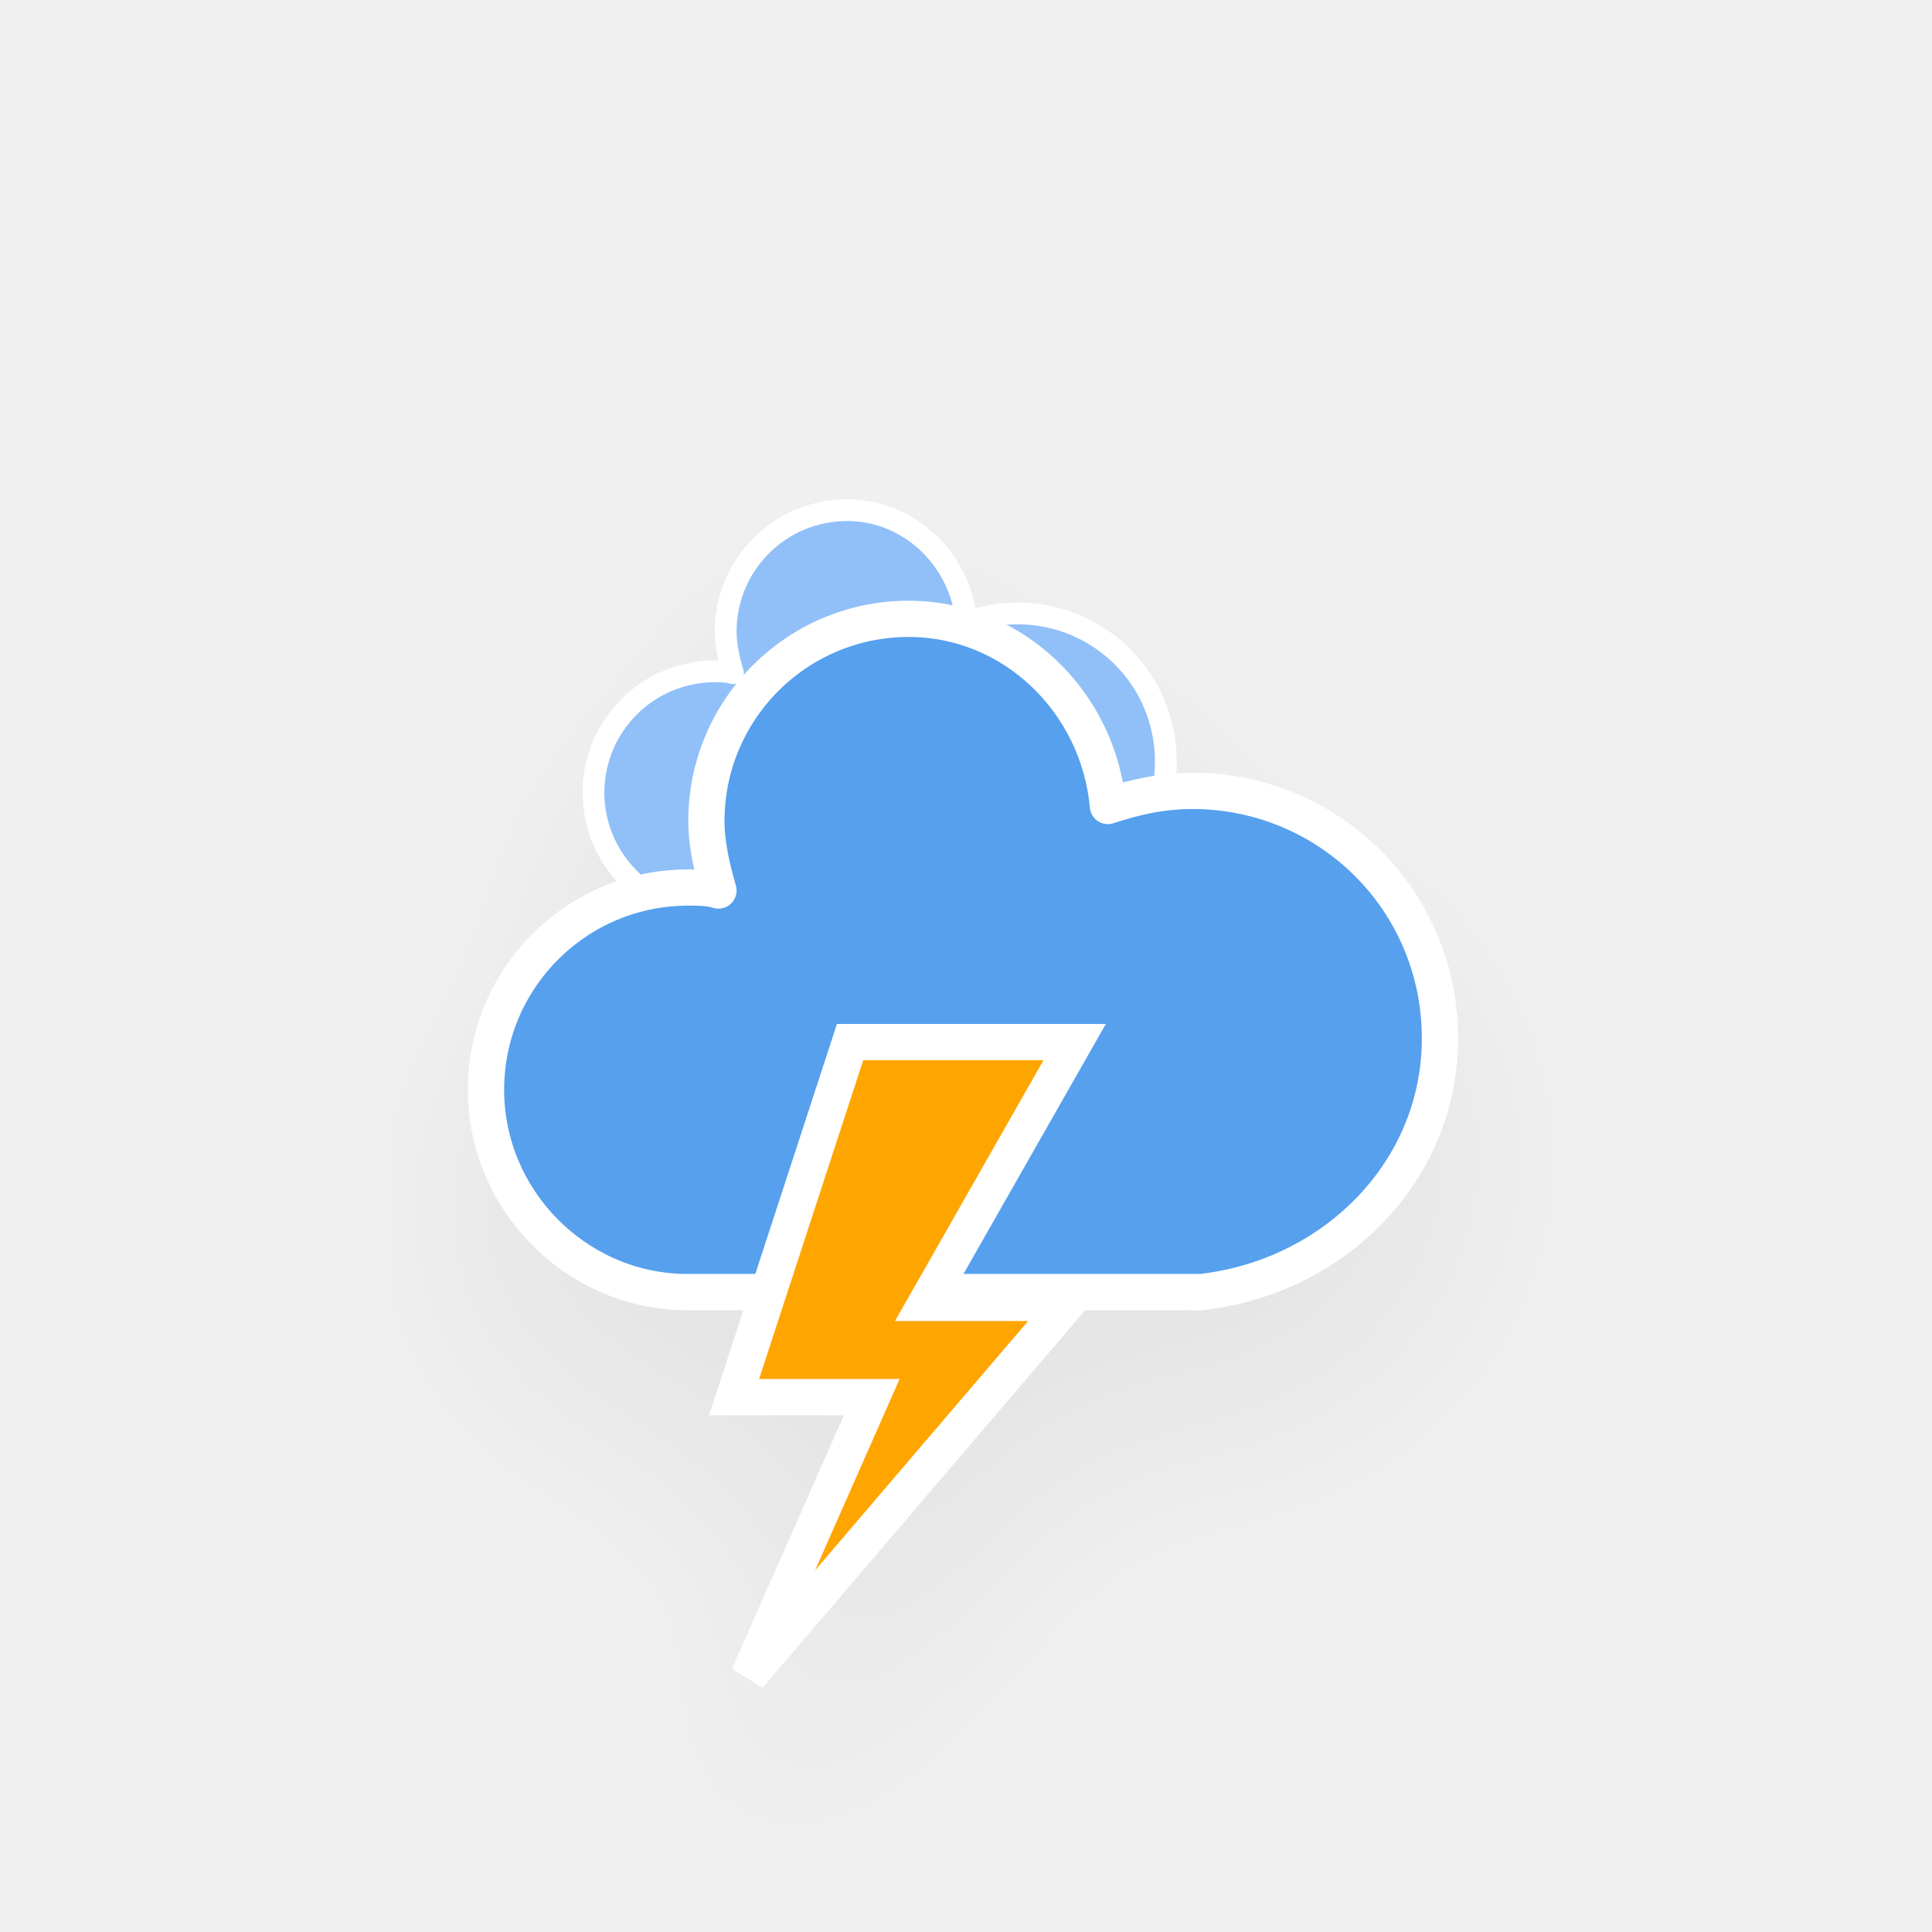
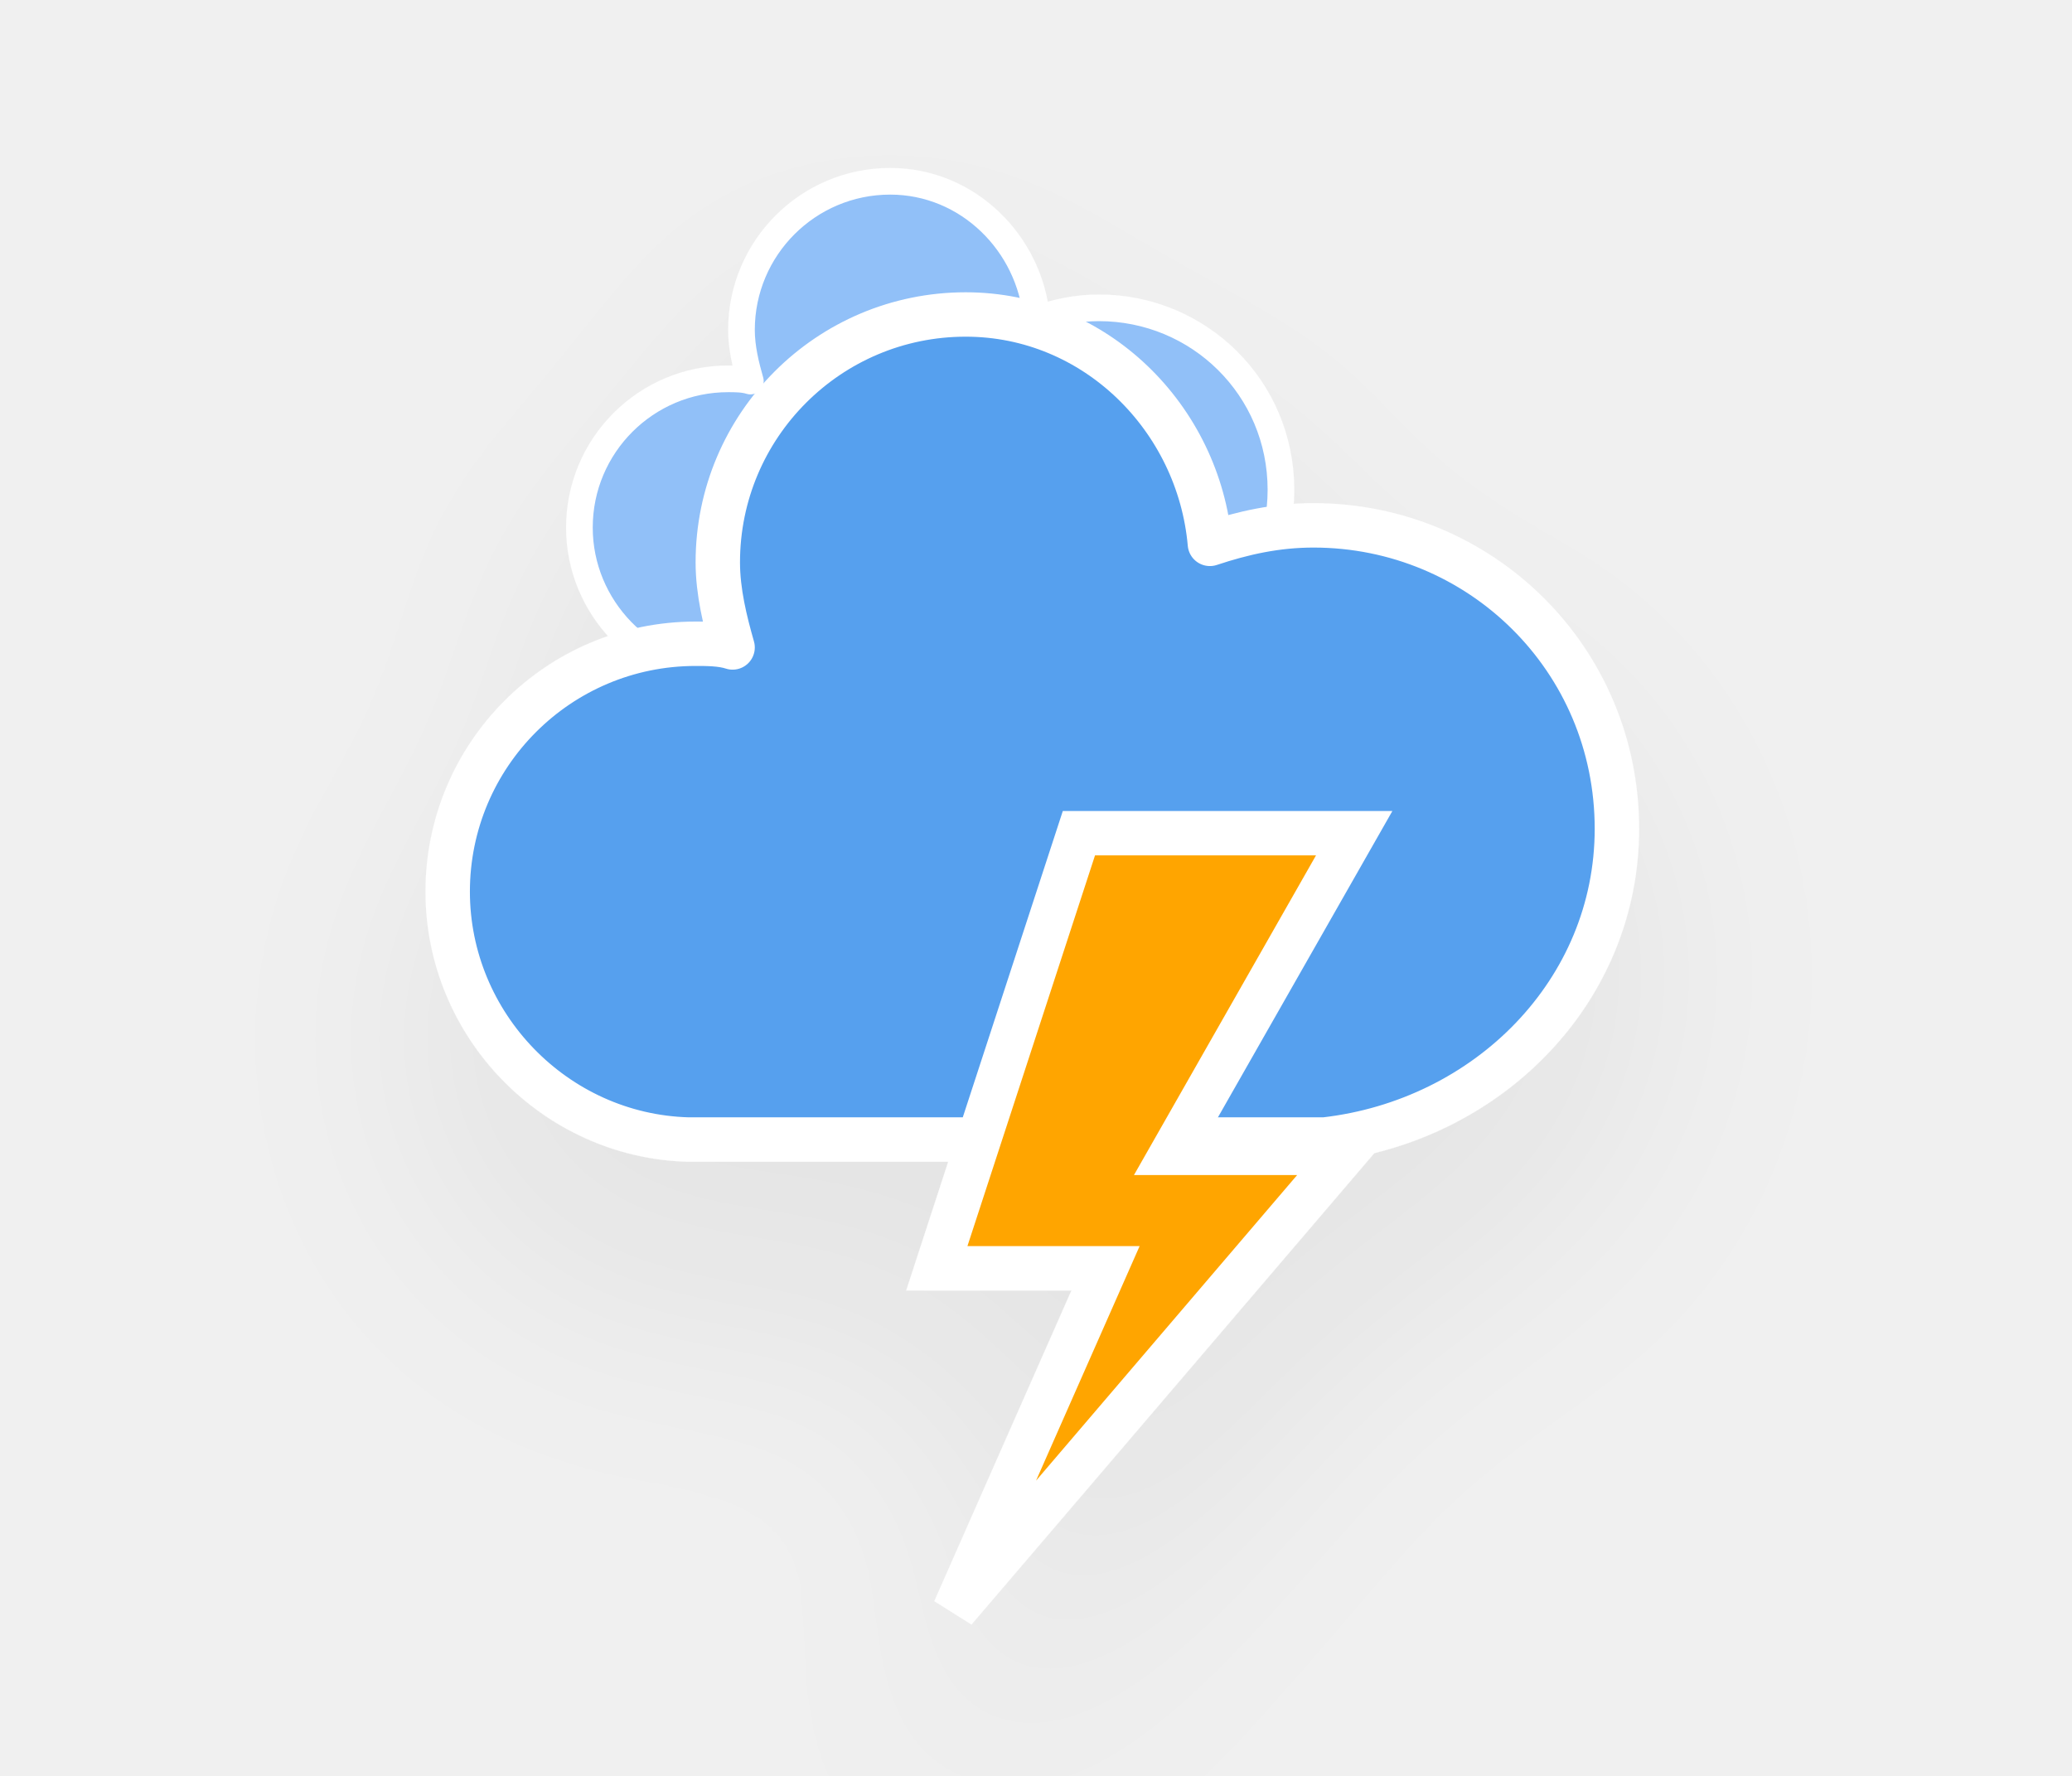
- <svg xmlns="http://www.w3.org/2000/svg" version="1.1" width="64" height="64" viewbox="0 0 64 64">
+ <svg xmlns="http://www.w3.org/2000/svg" width="56" height="48" version="1.1">
  <defs>
-     <filter id="blur" width="200%" height="200%">
+     <filter id="blur" x="-.247" y="-.196" width="1.494" height="1.496">
      <feGaussianBlur in="SourceAlpha" stdDeviation="3" />
      <feOffset dx="0" dy="4" result="offsetblur" />
      <feComponentTransfer>
-         <feFuncA type="linear" slope="0.05" />
+         <feFuncA slope="0.05" type="linear" />
      </feComponentTransfer>
      <feMerge>
        <feMergeNode />
        <feMergeNode in="SourceGraphic" />
      </feMerge>
    </filter>
-     <style type="text/css">
- /*
- ** CLOUDS
- */
- @keyframes am-weather-cloud-1 {
-   0% {
-     -webkit-transform: translate(-5px,0px);
-        -moz-transform: translate(-5px,0px);
-         -ms-transform: translate(-5px,0px);
-             transform: translate(-5px,0px);
-   }
- 
-   50% {
-     -webkit-transform: translate(10px,0px);
-        -moz-transform: translate(10px,0px);
-         -ms-transform: translate(10px,0px);
-             transform: translate(10px,0px);
-   }
- 
-   100% {
-     -webkit-transform: translate(-5px,0px);
-        -moz-transform: translate(-5px,0px);
-         -ms-transform: translate(-5px,0px);
-             transform: translate(-5px,0px);
-   }
- }
- 
- .am-weather-cloud-1 {
-   -webkit-animation-name: am-weather-cloud-1;
-      -moz-animation-name: am-weather-cloud-1;
-           animation-name: am-weather-cloud-1;
-   -webkit-animation-duration: 7s;
-      -moz-animation-duration: 7s;
-           animation-duration: 7s;
-   -webkit-animation-timing-function: linear;
-      -moz-animation-timing-function: linear;
-           animation-timing-function: linear;
-   -webkit-animation-iteration-count: infinite;
-      -moz-animation-iteration-count: infinite;
-           animation-iteration-count: infinite;
- }
- 
- @keyframes am-weather-cloud-2 {
-   0% {
-     -webkit-transform: translate(0px,0px);
-        -moz-transform: translate(0px,0px);
-         -ms-transform: translate(0px,0px);
-             transform: translate(0px,0px);
-   }
- 
-   50% {
-     -webkit-transform: translate(2px,0px);
-        -moz-transform: translate(2px,0px);
-         -ms-transform: translate(2px,0px);
-             transform: translate(2px,0px);
-   }
- 
-   100% {
-     -webkit-transform: translate(0px,0px);
-        -moz-transform: translate(0px,0px);
-         -ms-transform: translate(0px,0px);
-             transform: translate(0px,0px);
-   }
- }
- 
- .am-weather-cloud-2 {
-   -webkit-animation-name: am-weather-cloud-2;
-      -moz-animation-name: am-weather-cloud-2;
-           animation-name: am-weather-cloud-2;
-   -webkit-animation-duration: 3s;
-      -moz-animation-duration: 3s;
-           animation-duration: 3s;
-   -webkit-animation-timing-function: linear;
-      -moz-animation-timing-function: linear;
-           animation-timing-function: linear;
-   -webkit-animation-iteration-count: infinite;
-      -moz-animation-iteration-count: infinite;
-           animation-iteration-count: infinite;
- }
- 
- /*
- ** STROKE
- */
- @keyframes am-weather-stroke {
-   0% {
-     -webkit-transform: translate(0.0px,0.0px);
-        -moz-transform: translate(0.0px,0.0px);
-         -ms-transform: translate(0.0px,0.0px);
-             transform: translate(0.0px,0.0px);
-   }
- 
-   2% {
-     -webkit-transform: translate(0.3px,0.0px);
-        -moz-transform: translate(0.3px,0.0px);
-         -ms-transform: translate(0.3px,0.0px);
-             transform: translate(0.3px,0.0px);
-   }
- 
-   4% {
-     -webkit-transform: translate(0.0px,0.0px);
-        -moz-transform: translate(0.0px,0.0px);
-         -ms-transform: translate(0.0px,0.0px);
-             transform: translate(0.0px,0.0px);
-   }
- 
-   6% {
-     -webkit-transform: translate(0.5px,0.4px);
-        -moz-transform: translate(0.5px,0.4px);
-         -ms-transform: translate(0.5px,0.4px);
-             transform: translate(0.5px,0.4px);
-   }
- 
-   8% {
-     -webkit-transform: translate(0.0px,0.0px);
-        -moz-transform: translate(0.0px,0.0px);
-         -ms-transform: translate(0.0px,0.0px);
-             transform: translate(0.0px,0.0px);
-   }
- 
-   10% {
-     -webkit-transform: translate(0.3px,0.0px);
-        -moz-transform: translate(0.3px,0.0px);
-         -ms-transform: translate(0.3px,0.0px);
-             transform: translate(0.3px,0.0px);
-   }
- 
-   12% {
-     -webkit-transform: translate(0.0px,0.0px);
-        -moz-transform: translate(0.0px,0.0px);
-         -ms-transform: translate(0.0px,0.0px);
-             transform: translate(0.0px,0.0px);
-   }
- 
-   14% {
-     -webkit-transform: translate(0.3px,0.0px);
-        -moz-transform: translate(0.3px,0.0px);
-         -ms-transform: translate(0.3px,0.0px);
-             transform: translate(0.3px,0.0px);
-   }
- 
-   16% {
-     -webkit-transform: translate(0.0px,0.0px);
-        -moz-transform: translate(0.0px,0.0px);
-         -ms-transform: translate(0.0px,0.0px);
-             transform: translate(0.0px,0.0px);
-   }
- 
-   18% {
-     -webkit-transform: translate(0.3px,0.0px);
-        -moz-transform: translate(0.3px,0.0px);
-         -ms-transform: translate(0.3px,0.0px);
-             transform: translate(0.3px,0.0px);
-   }
- 
-   20% {
-     -webkit-transform: translate(0.0px,0.0px);
-        -moz-transform: translate(0.0px,0.0px);
-         -ms-transform: translate(0.0px,0.0px);
-             transform: translate(0.0px,0.0px);
-   }
- 
-   22% {
-     -webkit-transform: translate(1px,0.0px);
-        -moz-transform: translate(1px,0.0px);
-         -ms-transform: translate(1px,0.0px);
-             transform: translate(1px,0.0px);
-   }
- 
-   24% {
-     -webkit-transform: translate(0.0px,0.0px);
-        -moz-transform: translate(0.0px,0.0px);
-         -ms-transform: translate(0.0px,0.0px);
-             transform: translate(0.0px,0.0px);
-   }
- 
-   26% {
-     -webkit-transform: translate(-1px,0.0px);
-        -moz-transform: translate(-1px,0.0px);
-         -ms-transform: translate(-1px,0.0px);
-             transform: translate(-1px,0.0px);
- 
-   }
- 
-   28% {
-     -webkit-transform: translate(0.0px,0.0px);
-        -moz-transform: translate(0.0px,0.0px);
-         -ms-transform: translate(0.0px,0.0px);
-             transform: translate(0.0px,0.0px);
-   }
- 
-   40% {
-     fill: orange;
-     -webkit-transform: translate(0.0px,0.0px);
-        -moz-transform: translate(0.0px,0.0px);
-         -ms-transform: translate(0.0px,0.0px);
-             transform: translate(0.0px,0.0px);
-   }
- 
-   65% {
-     fill: white;
-     -webkit-transform: translate(-1px,5.0px);
-        -moz-transform: translate(-1px,5.0px);
-         -ms-transform: translate(-1px,5.0px);
-             transform: translate(-1px,5.0px);
-   }
-   61% {
-     fill: orange;
-   }
- 
-   100% {
-     -webkit-transform: translate(0.0px,0.0px);
-        -moz-transform: translate(0.0px,0.0px);
-         -ms-transform: translate(0.0px,0.0px);
-             transform: translate(0.0px,0.0px);
-   }
- }
- 
- .am-weather-stroke {
-   -webkit-animation-name: am-weather-stroke;
-      -moz-animation-name: am-weather-stroke;
-           animation-name: am-weather-stroke;
-   -webkit-animation-duration: 1.11s;
-      -moz-animation-duration: 1.11s;
-           animation-duration: 1.11s;
-   -webkit-animation-timing-function: linear;
-      -moz-animation-timing-function: linear;
-           animation-timing-function: linear;
-   -webkit-animation-iteration-count: infinite;
-      -moz-animation-iteration-count: infinite;
-           animation-iteration-count: infinite;
- }
-         </style>
  </defs>
-   <g filter="url(#blur)" id="thunder">
+   <g transform="translate(-4,-12)" filter="url(#blur)">
    <g transform="translate(20,10)">
      <g class="am-weather-cloud-1">
-         <path d="M47.7,35.4     c0-4.6-3.7-8.2-8.2-8.2c-1,0-1.9,0.2-2.8,0.5c-0.3-3.4-3.1-6.2-6.6-6.2c-3.7,0-6.7,3-6.7,6.7c0,0.8,0.2,1.6,0.4,2.3     c-0.3-0.1-0.7-0.1-1-0.1c-3.7,0-6.7,3-6.7,6.7c0,3.6,2.9,6.6,6.5,6.7l17.2,0C44.2,43.3,47.7,39.8,47.7,35.4z" fill="#91C0F8" stroke="white" stroke-linejoin="round" stroke-width="1.2" transform="translate(-10,-6), scale(0.6)" />
+         <path transform="matrix(.6 0 0 .6 -10 -6)" d="m47.7 35.4c0-4.6-3.7-8.2-8.2-8.2-1 0-1.9 0.2-2.8 0.5-0.3-3.4-3.1-6.2-6.6-6.2-3.7 0-6.7 3-6.7 6.7 0 0.8 0.2 1.6 0.4 2.3-0.3-0.1-0.7-0.1-1-0.1-3.7 0-6.7 3-6.7 6.7 0 3.6 2.9 6.6 6.5 6.7h17.2c4.4-0.5 7.9-4 7.9-8.4z" fill="#91c0f8" stroke="#fff" stroke-linejoin="round" stroke-width="1.2" />
      </g>
-       <g>
-         <path d="M47.7,35.4     c0-4.6-3.7-8.2-8.2-8.2c-1,0-1.9,0.2-2.8,0.5c-0.3-3.4-3.1-6.2-6.6-6.2c-3.7,0-6.7,3-6.7,6.7c0,0.8,0.2,1.6,0.4,2.3     c-0.3-0.1-0.7-0.1-1-0.1c-3.7,0-6.7,3-6.7,6.7c0,3.6,2.9,6.6,6.5,6.7l17.2,0C44.2,43.3,47.7,39.8,47.7,35.4z" fill="#57A0EE" stroke="white" stroke-linejoin="round" stroke-width="1.2" transform="translate(-20,-11)" />
+       <g class="am-weather-cloud-3">
+         <path transform="translate(-20,-11)" d="m47.7 35.4c0-4.6-3.7-8.2-8.2-8.2-1 0-1.9 0.2-2.8 0.5-0.3-3.4-3.1-6.2-6.6-6.2-3.7 0-6.7 3-6.7 6.7 0 0.8 0.2 1.6 0.4 2.3-0.3-0.1-0.7-0.1-1-0.1-3.7 0-6.7 3-6.7 6.7 0 3.6 2.9 6.6 6.5 6.7h17.2c4.4-0.5 7.9-4 7.9-8.4z" fill="#57a0ee" stroke="#fff" stroke-linejoin="round" stroke-width="1.2" />
      </g>
-       <g transform="translate(-9,28), scale(1.2)">
-         <polygon class="am-weather-stroke" fill="orange" stroke="white" stroke-width="1" points="14.3,-2.9 20.5,-2.9 16.4,4.3 20.3,4.3 11.5,14.6 14.9,6.9 11.1,6.9" />
+       <g class="am-weather-lightning" transform="matrix(1.2,0,0,1.2,-4,28)">
+         <polygon class="am-weather-stroke" points="11.1 6.9 14.3 -2.9 20.5 -2.9 16.4 4.3 20.3 4.3 11.5 14.6 14.9 6.9" fill="#ffa500" stroke="#fff" />
      </g>
    </g>
  </g>
</svg>
